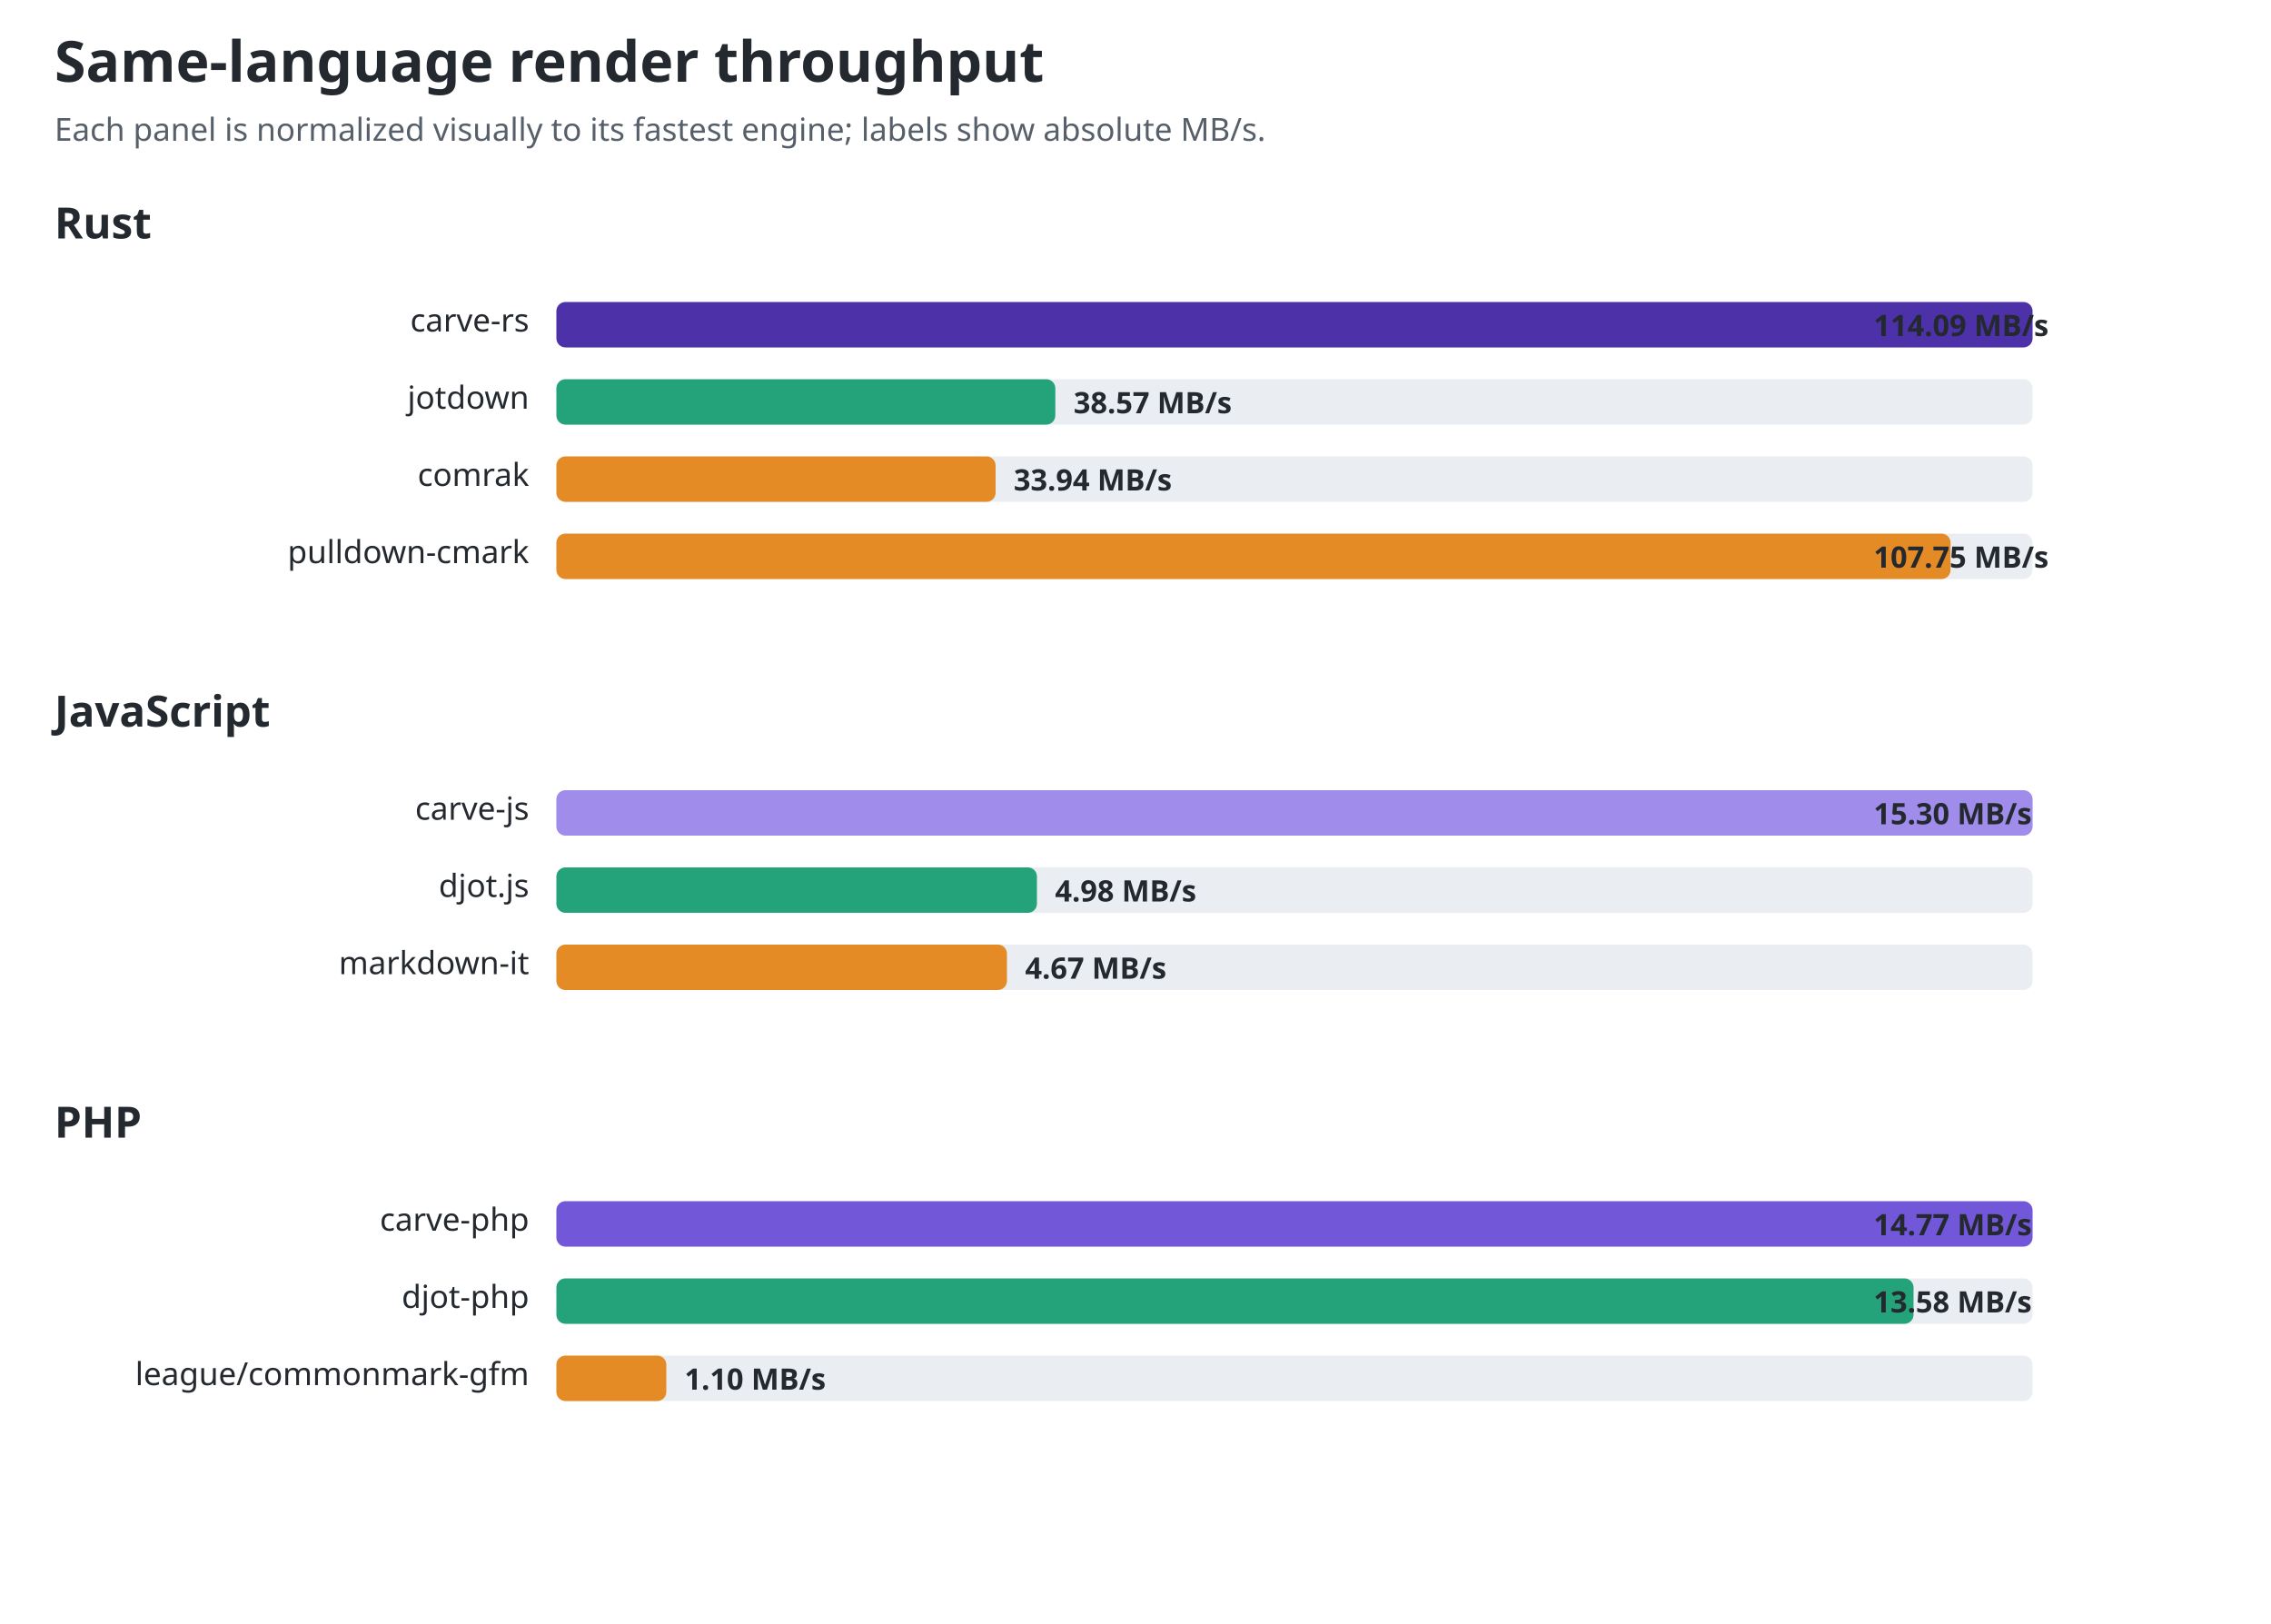
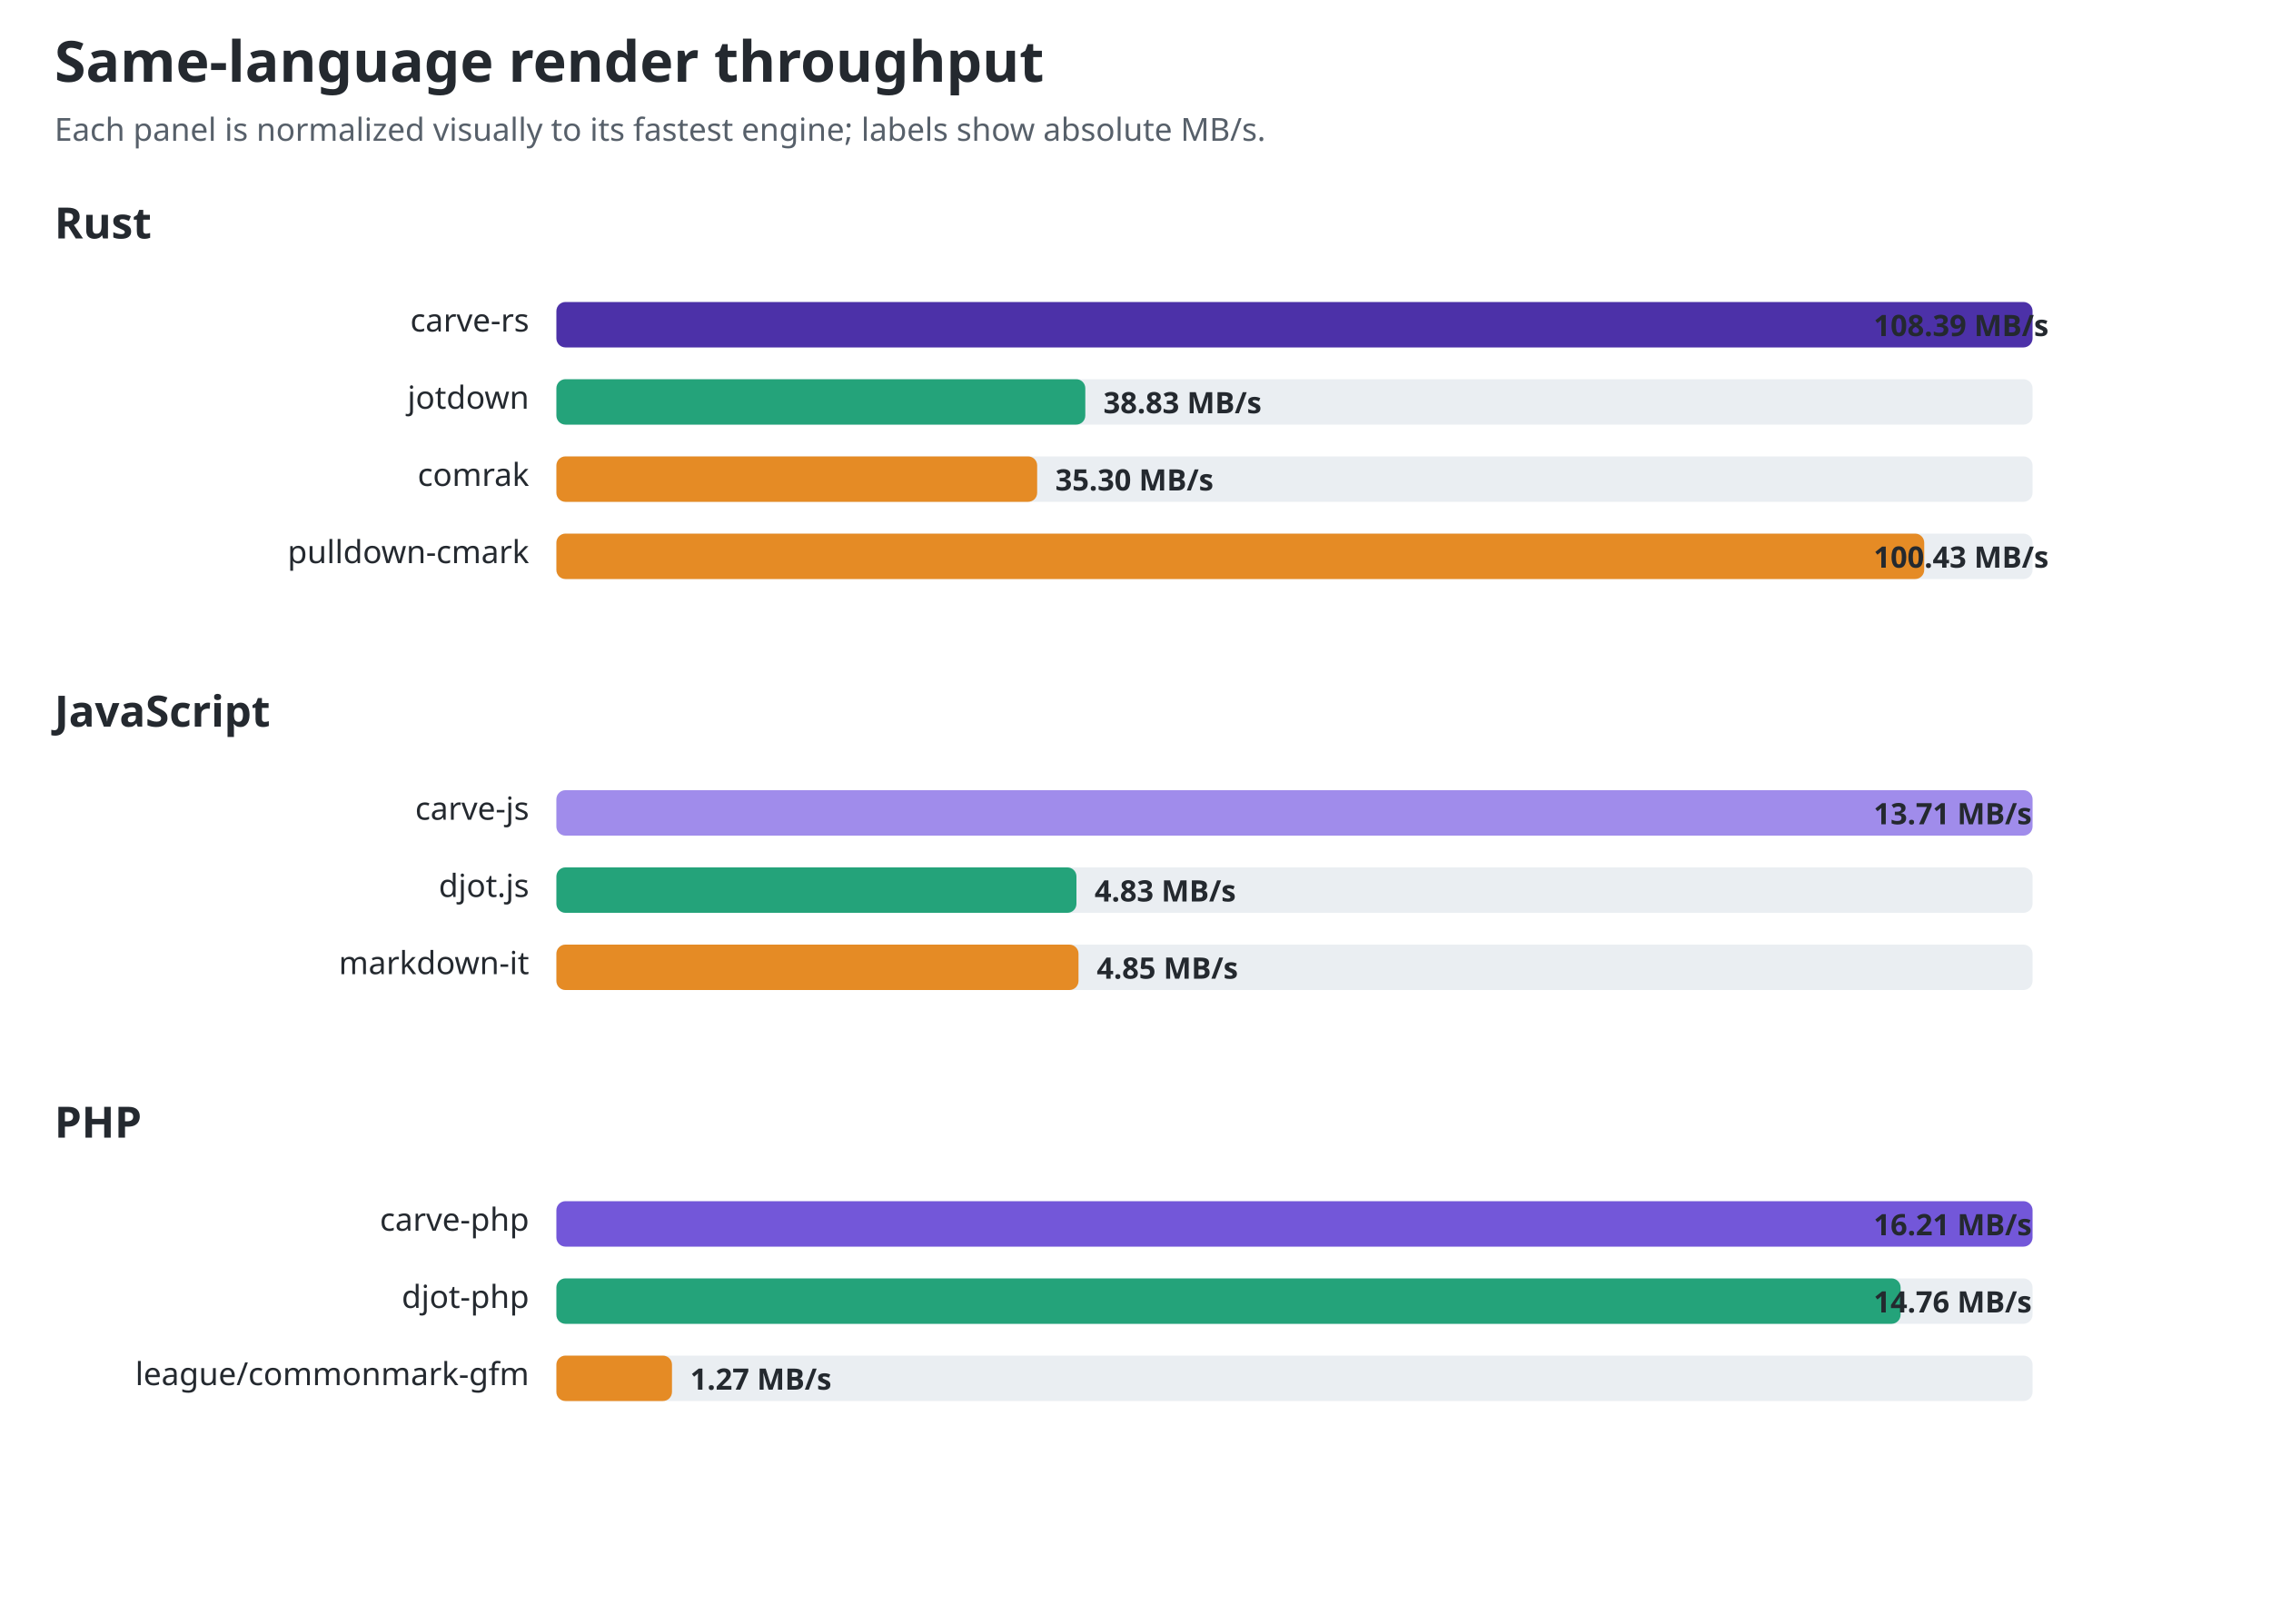
<svg xmlns="http://www.w3.org/2000/svg" width="1000" height="715" viewBox="0 0 1000 715" role="img" aria-labelledby="title desc">
  <style>text{font-family:ui-sans-serif,system-ui,sans-serif;fill:#24292f}.title{font-size:25px;font-weight:700}.sub{font-size:14px;fill:#57606a}.group{font-size:19px;font-weight:650}.label{font-size:14px}.value{font-size:13px;font-weight:650;fill:#24292f}.track{fill:#eaeef2}@media(prefers-color-scheme:dark){text,.value{fill:#f0f6fc}.sub{fill:#8c959f}.track{fill:#30363d}}</style>
  <text id="chart-title" class="title" x="24" y="36">Same-language render throughput</text>
  <text class="sub" x="24" y="62">Each panel is normalized visually to its fastest engine; labels show absolute MB/s.</text>
  <text class="group" x="24" y="105">Rust</text>
  <text class="label" x="233" y="146" text-anchor="end">carve-rs</text>
  <rect class="track" x="245" y="133" width="650" height="20" rx="4" />
  <rect x="245" y="133" width="650.0" height="20" rx="4" fill="#4c31a8" />
-   <text class="value" x="825" y="148">114.09 MB/s</text>
+   <text class="value" x="825" y="148">108.39 MB/s</text>
  <text class="label" x="233" y="180" text-anchor="end">jotdown</text>
  <rect class="track" x="245" y="167" width="650" height="20" rx="4" />
-   <rect x="245" y="167" width="219.7" height="20" rx="4" fill="#24a37a" />
-   <text class="value" x="472.743" y="182">38.57 MB/s</text>
+   <rect x="245" y="167" width="232.9" height="20" rx="4" fill="#24a37a" />
+   <text class="value" x="485.858" y="182">38.83 MB/s</text>
  <text class="label" x="233" y="214" text-anchor="end">comrak</text>
  <rect class="track" x="245" y="201" width="650" height="20" rx="4" />
-   <rect x="245" y="201" width="193.4" height="20" rx="4" fill="#e58b25" />
-   <text class="value" x="446.365" y="216">33.94 MB/s</text>
+   <rect x="245" y="201" width="211.7" height="20" rx="4" fill="#e58b25" />
+   <text class="value" x="464.689" y="216">35.30 MB/s</text>
  <text class="label" x="233" y="248" text-anchor="end">pulldown-cmark</text>
  <rect class="track" x="245" y="235" width="650" height="20" rx="4" />
-   <rect x="245" y="235" width="613.9" height="20" rx="4" fill="#e58b25" />
-   <text class="value" x="825" y="250">107.75 MB/s</text>
+   <rect x="245" y="235" width="602.3" height="20" rx="4" fill="#e58b25" />
+   <text class="value" x="825" y="250">100.43 MB/s</text>
  <text class="group" x="24" y="320">JavaScript</text>
  <text class="label" x="233" y="361" text-anchor="end">carve-js</text>
  <rect class="track" x="245" y="348" width="650" height="20" rx="4" />
  <rect x="245" y="348" width="650.0" height="20" rx="4" fill="#a08ceb" />
-   <text class="value" x="825" y="363">15.30 MB/s</text>
+   <text class="value" x="825" y="363">13.71 MB/s</text>
  <text class="label" x="233" y="395" text-anchor="end">djot.js</text>
  <rect class="track" x="245" y="382" width="650" height="20" rx="4" />
-   <rect x="245" y="382" width="211.6" height="20" rx="4" fill="#24a37a" />
-   <text class="value" x="464.569" y="397">4.98 MB/s</text>
+   <rect x="245" y="382" width="229.0" height="20" rx="4" fill="#24a37a" />
+   <text class="value" x="481.993" y="397">4.83 MB/s</text>
  <text class="label" x="233" y="429" text-anchor="end">markdown-it</text>
  <rect class="track" x="245" y="416" width="650" height="20" rx="4" />
-   <rect x="245" y="416" width="198.4" height="20" rx="4" fill="#e58b25" />
-   <text class="value" x="451.399" y="431">4.67 MB/s</text>
+   <rect x="245" y="416" width="229.9" height="20" rx="4" fill="#e58b25" />
+   <text class="value" x="482.942" y="431">4.85 MB/s</text>
  <text class="group" x="24" y="501">PHP</text>
  <text class="label" x="233" y="542" text-anchor="end">carve-php</text>
  <rect class="track" x="245" y="529" width="650" height="20" rx="4" />
  <rect x="245" y="529" width="650.0" height="20" rx="4" fill="#7357d9" />
-   <text class="value" x="825" y="544">14.77 MB/s</text>
+   <text class="value" x="825" y="544">16.21 MB/s</text>
  <text class="label" x="233" y="576" text-anchor="end">djot-php</text>
  <rect class="track" x="245" y="563" width="650" height="20" rx="4" />
-   <rect x="245" y="563" width="597.6" height="20" rx="4" fill="#24a37a" />
-   <text class="value" x="825" y="578">13.58 MB/s</text>
+   <rect x="245" y="563" width="591.9" height="20" rx="4" fill="#24a37a" />
+   <text class="value" x="825" y="578">14.76 MB/s</text>
  <text class="label" x="233" y="610" text-anchor="end">league/commonmark-gfm</text>
  <rect class="track" x="245" y="597" width="650" height="20" rx="4" />
-   <rect x="245" y="597" width="48.4" height="20" rx="4" fill="#e58b25" />
-   <text class="value" x="301.409" y="612">1.10 MB/s</text>
+   <rect x="245" y="597" width="50.9" height="20" rx="4" fill="#e58b25" />
+   <text class="value" x="303.925" y="612">1.27 MB/s</text>
</svg>
